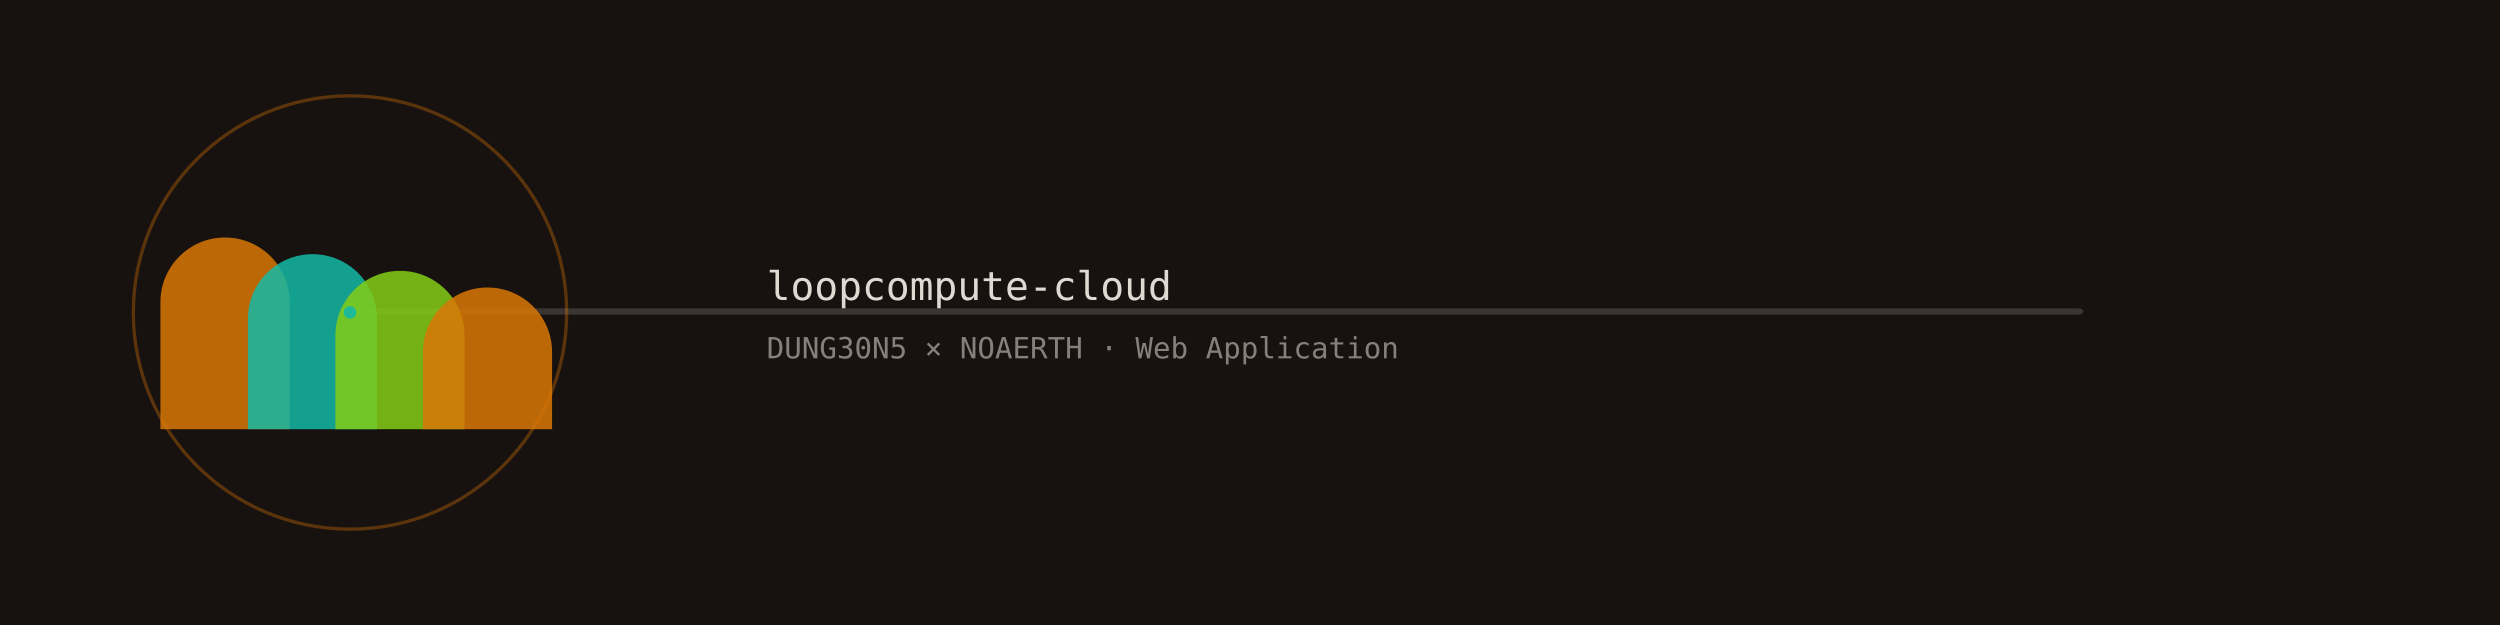
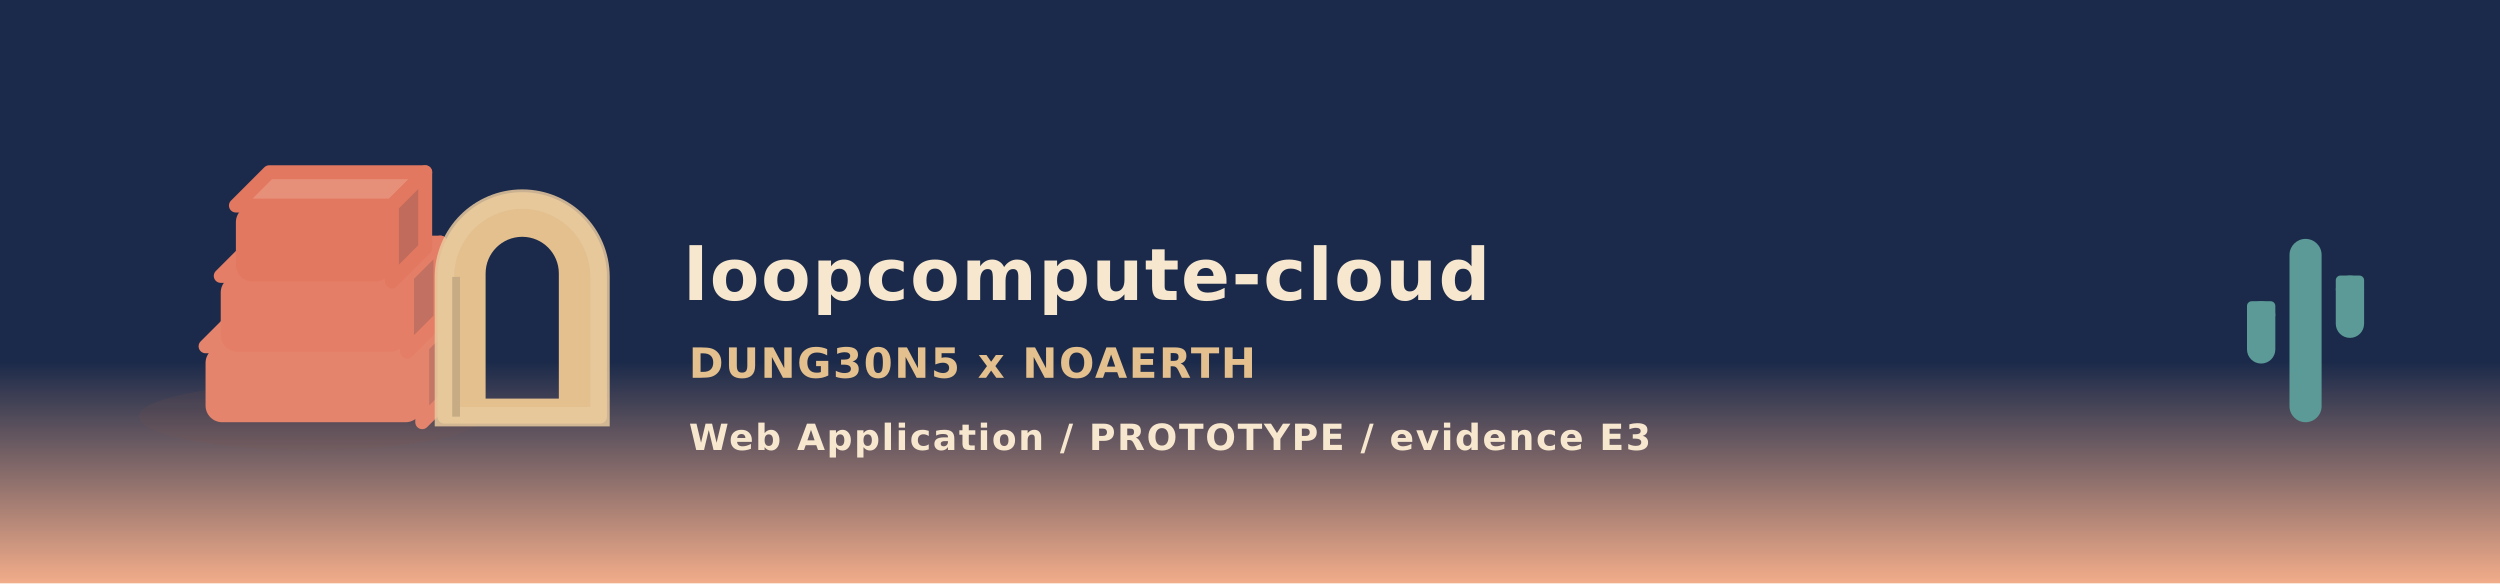
- <svg xmlns="http://www.w3.org/2000/svg" viewBox="0 0 1200 300" width="1200" height="300" role="img" aria-label="loopcompute-cloud identity object">
-   <rect width="1200" height="300" fill="#17110f" />
-   <defs>
-     <linearGradient id="gft" x1="0" y1="0" x2="1" y2="1">
-       <stop offset="0%" stop-color="#d97706" />
-       <stop offset="100%" stop-color="#14b8a6" />
-     </linearGradient>
-   </defs>
-   <rect x="168.00" y="148.00" width="832.00" height="3.00" rx="2.00" fill="rgba(246,239,233,0.160)" opacity="1.00" />
-   <path d="M77.00,206.00 L77.00,145.00 A31.00,31.00 0 0 1 139.00,145.00 L139.00,206.00 Z" fill="rgba(217,119,6,0.850)" opacity="1.00" />
-   <path d="M119.00,206.00 L119.00,153.00 A31.00,31.00 0 0 1 181.00,153.00 L181.00,206.00 Z" fill="rgba(20,184,166,0.850)" opacity="1.00" />
-   <path d="M161.00,206.00 L161.00,161.00 A31.00,31.00 0 0 1 223.00,161.00 L223.00,206.00 Z" fill="rgba(132,204,22,0.850)" opacity="1.00" />
-   <path d="M203.00,206.00 L203.00,169.00 A31.00,31.00 0 0 1 265.00,169.00 L265.00,206.00 Z" fill="rgba(217,119,6,0.850)" opacity="1.00" />
+ <svg xmlns="http://www.w3.org/2000/svg" width="900" height="210" viewBox="0 0 900 210" role="img" aria-label="loopcompute-cloud - identity object">
+   <linearGradient id="skyf" x1="0" y1="0" x2="0" y2="1">
+     <stop offset="0" stop-color="#1b2a4a" />
+     <stop offset="0.62" stop-color="#1b2a4a" />
+     <stop offset="1" stop-color="#f3ad8a" />
+   </linearGradient>
+   <rect width="900" height="210" fill="url(#skyf)" />
+   <rect x="0" y="352" width="900" height="-142" fill="#e3c08d" />
+   <rect x="0" y="352" width="900" height="3" fill="#e6c596" />
+   <ellipse cx="112" cy="150" rx="62" ry="12" fill="rgba(138,90,68,0.11)" />
  <g>
-     <circle cx="168.00" cy="150.00" r="104.00" fill="none" stroke="rgba(217,119,6,0.350)" stroke-width="1.60" opacity="1.00" />
-     <animate attributeName="opacity" values="0.25;1.0;0.25" dur="17.5s" begin="0s" repeatCount="indefinite" />
+     <path d="M74,124.67 L152,124.67 L164,112.67 L86,112.67 Z" fill="#e99a82" stroke="#e5846c" stroke-width="5" stroke-linejoin="round" />
+     <path d="M152,124.67 L164,112.67 L164,140 L152,152 Z" fill="#c37566" stroke="#e5846c" stroke-width="5" stroke-linejoin="round" />
+     <rect x="74" y="124.67" width="78" height="27.33" rx="6" fill="#e5846c" />
+     <path d="M79.46,99.33 L146.54,99.33 L158.54,87.33 L91.46,87.33 Z" fill="#e8957d" stroke="#e47e66" stroke-width="5" stroke-linejoin="round" />
+     <path d="M146.54,99.33 L158.54,87.33 L158.54,114.67 L146.54,126.67 Z" fill="#c27061" stroke="#e47e66" stroke-width="5" stroke-linejoin="round" />
+     <rect x="79.46" y="99.33" width="67.08" height="27.33" rx="6" fill="#e47e66" />
+     <path d="M84.92,74 L141.08,74 L153.08,62 L96.92,62 Z" fill="#e79079" stroke="#e37861" stroke-width="5" stroke-linejoin="round" />
+     <path d="M141.08,74 L153.08,62 L153.08,89.33 L141.08,101.33 Z" fill="#c16b5d" stroke="#e37861" stroke-width="5" stroke-linejoin="round" />
+     <rect x="84.92" y="74" width="56.16" height="27.33" rx="6" fill="#e37861" />
+     <animate attributeName="opacity" values="0.72;1;0.72" dur="6s" begin="0s" repeatCount="indefinite" />
  </g>
-   <circle cx="168" cy="150" r="3" fill="rgba(20,184,166,0.900)">
-     <animate attributeName="opacity" values="0.35;0.95;0.35" dur="17.5s" begin="0s" repeatCount="indefinite" />
-   </circle>
-   <text x="368" y="144" font-family="ui-monospace,Menlo,monospace" font-size="19" fill="rgba(246,239,233,0.900)">loopcompute-cloud</text>
-   <text x="368" y="172" font-family="ui-monospace,Menlo,monospace" font-size="14" fill="rgba(246,239,233,0.500)">DUNG30N5 × NOAERTH · Web Application</text>
+   <path d="M160,150 L160,99.68 A28,28 0 0 1 216,99.68 L216,150 Z M172.32,146 L172.32,98.43 A15.68,15.68 0 0 1 203.68,98.43 L203.68,146 Z" fill="#e3c08d" fill-rule="evenodd" stroke="#e3c08d" stroke-width="5" stroke-linejoin="round" />
+   <path d="M160,150 L160,99.68 A28,28 0 0 1 216,99.68 L216,150 Z" fill="none" stroke="#e8c99d" stroke-width="7" stroke-linecap="round" opacity="0.85" />
+   <rect x="162.8" y="99.68" width="2.8" height="50.32" fill="#c7ab84" />
+   <text x="246" y="108" font-family="Verdana,DejaVu Sans,sans-serif" font-size="26" font-weight="700" letter-spacing="0.6" fill="#f6e7ce" text-anchor="start">loopcompute-cloud</text>
+   <text x="248" y="136" font-family="Verdana,DejaVu Sans,sans-serif" font-size="15" font-weight="700" letter-spacing="0.6" fill="#e3c08d" text-anchor="start">DUNG30N5 x NOAERTH</text>
+   <text x="248" y="162" font-family="Verdana,DejaVu Sans,sans-serif" font-size="13" font-weight="700" letter-spacing="0.6" fill="#f6e7ce" text-anchor="start">Web Application  /  PROTOTYPE  /  evidence E3</text>
+   <rect x="824.22" y="86" width="11.56" height="66" rx="5.78" fill="#5b9a97" />
+   <rect x="808.92" y="108.44" width="10.2" height="22.44" rx="5.1" fill="#5b9a97" />
+   <rect x="808.92" y="108.44" width="10.2" height="6.6" rx="1.7" fill="#5b9a97" />
+   <rect x="840.88" y="99.2" width="10.2" height="22.44" rx="5.1" fill="#5b9a97" />
+   <rect x="840.88" y="99.2" width="10.2" height="6.6" rx="1.7" fill="#5b9a97" />
</svg>
